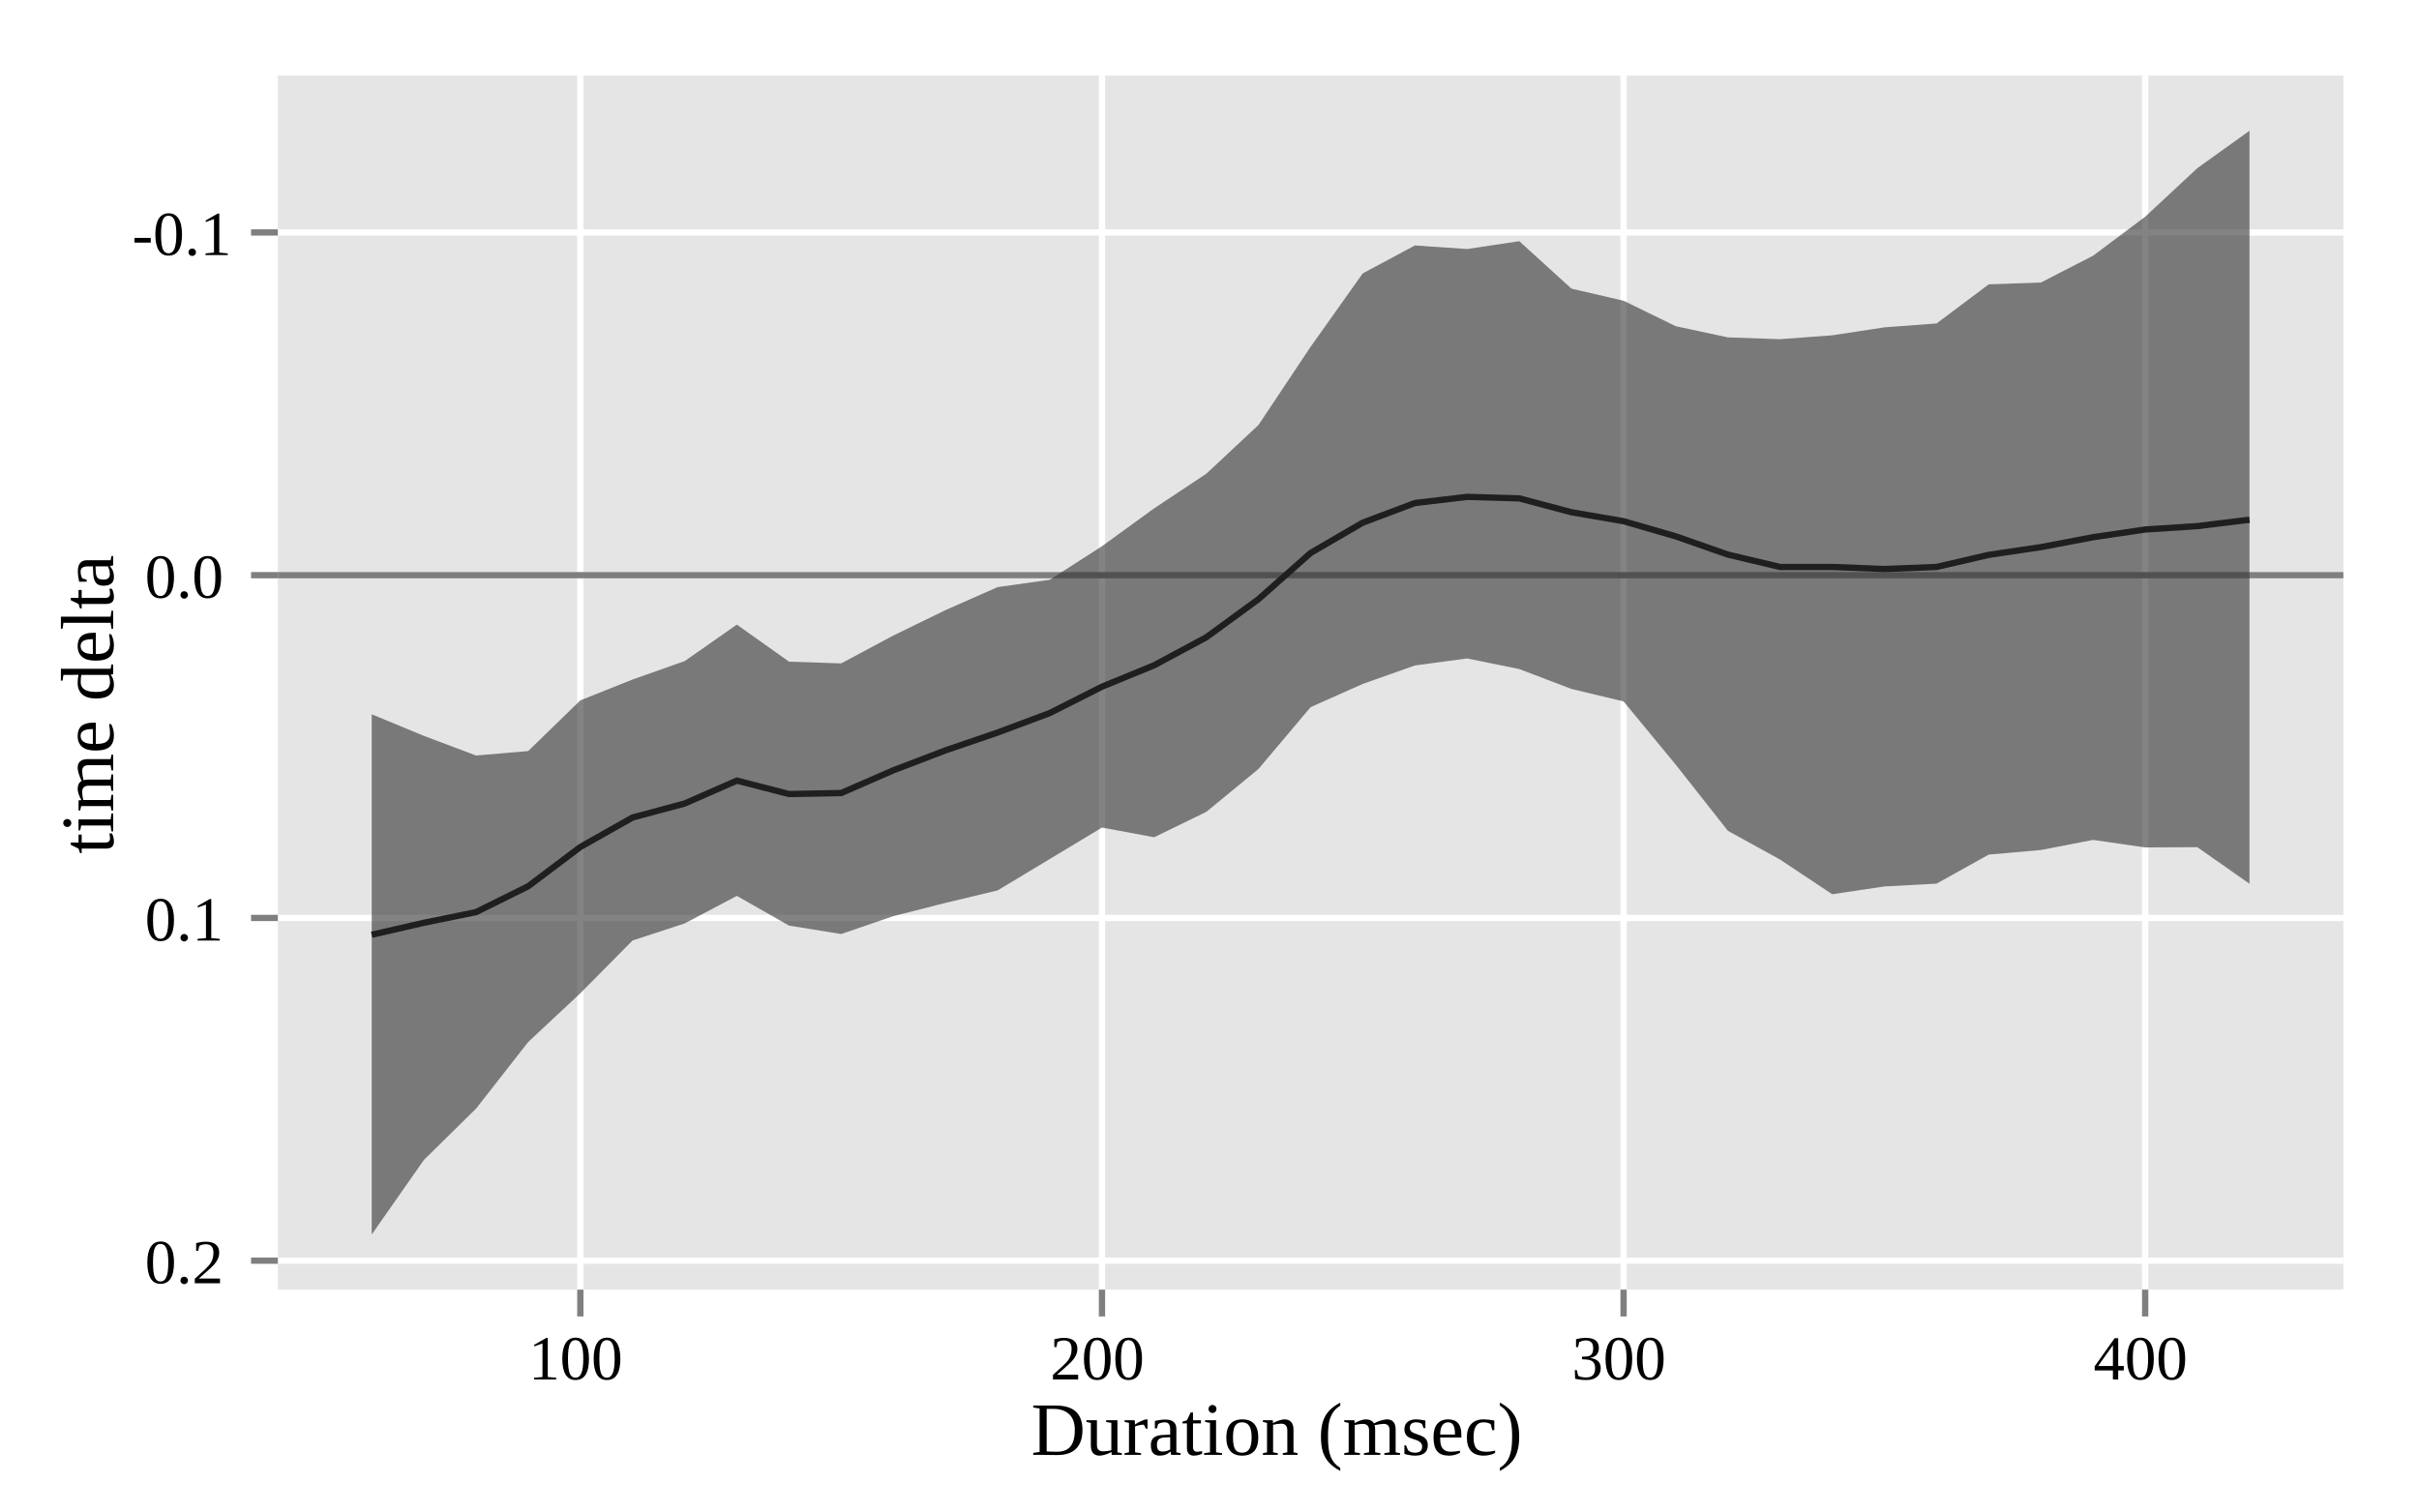
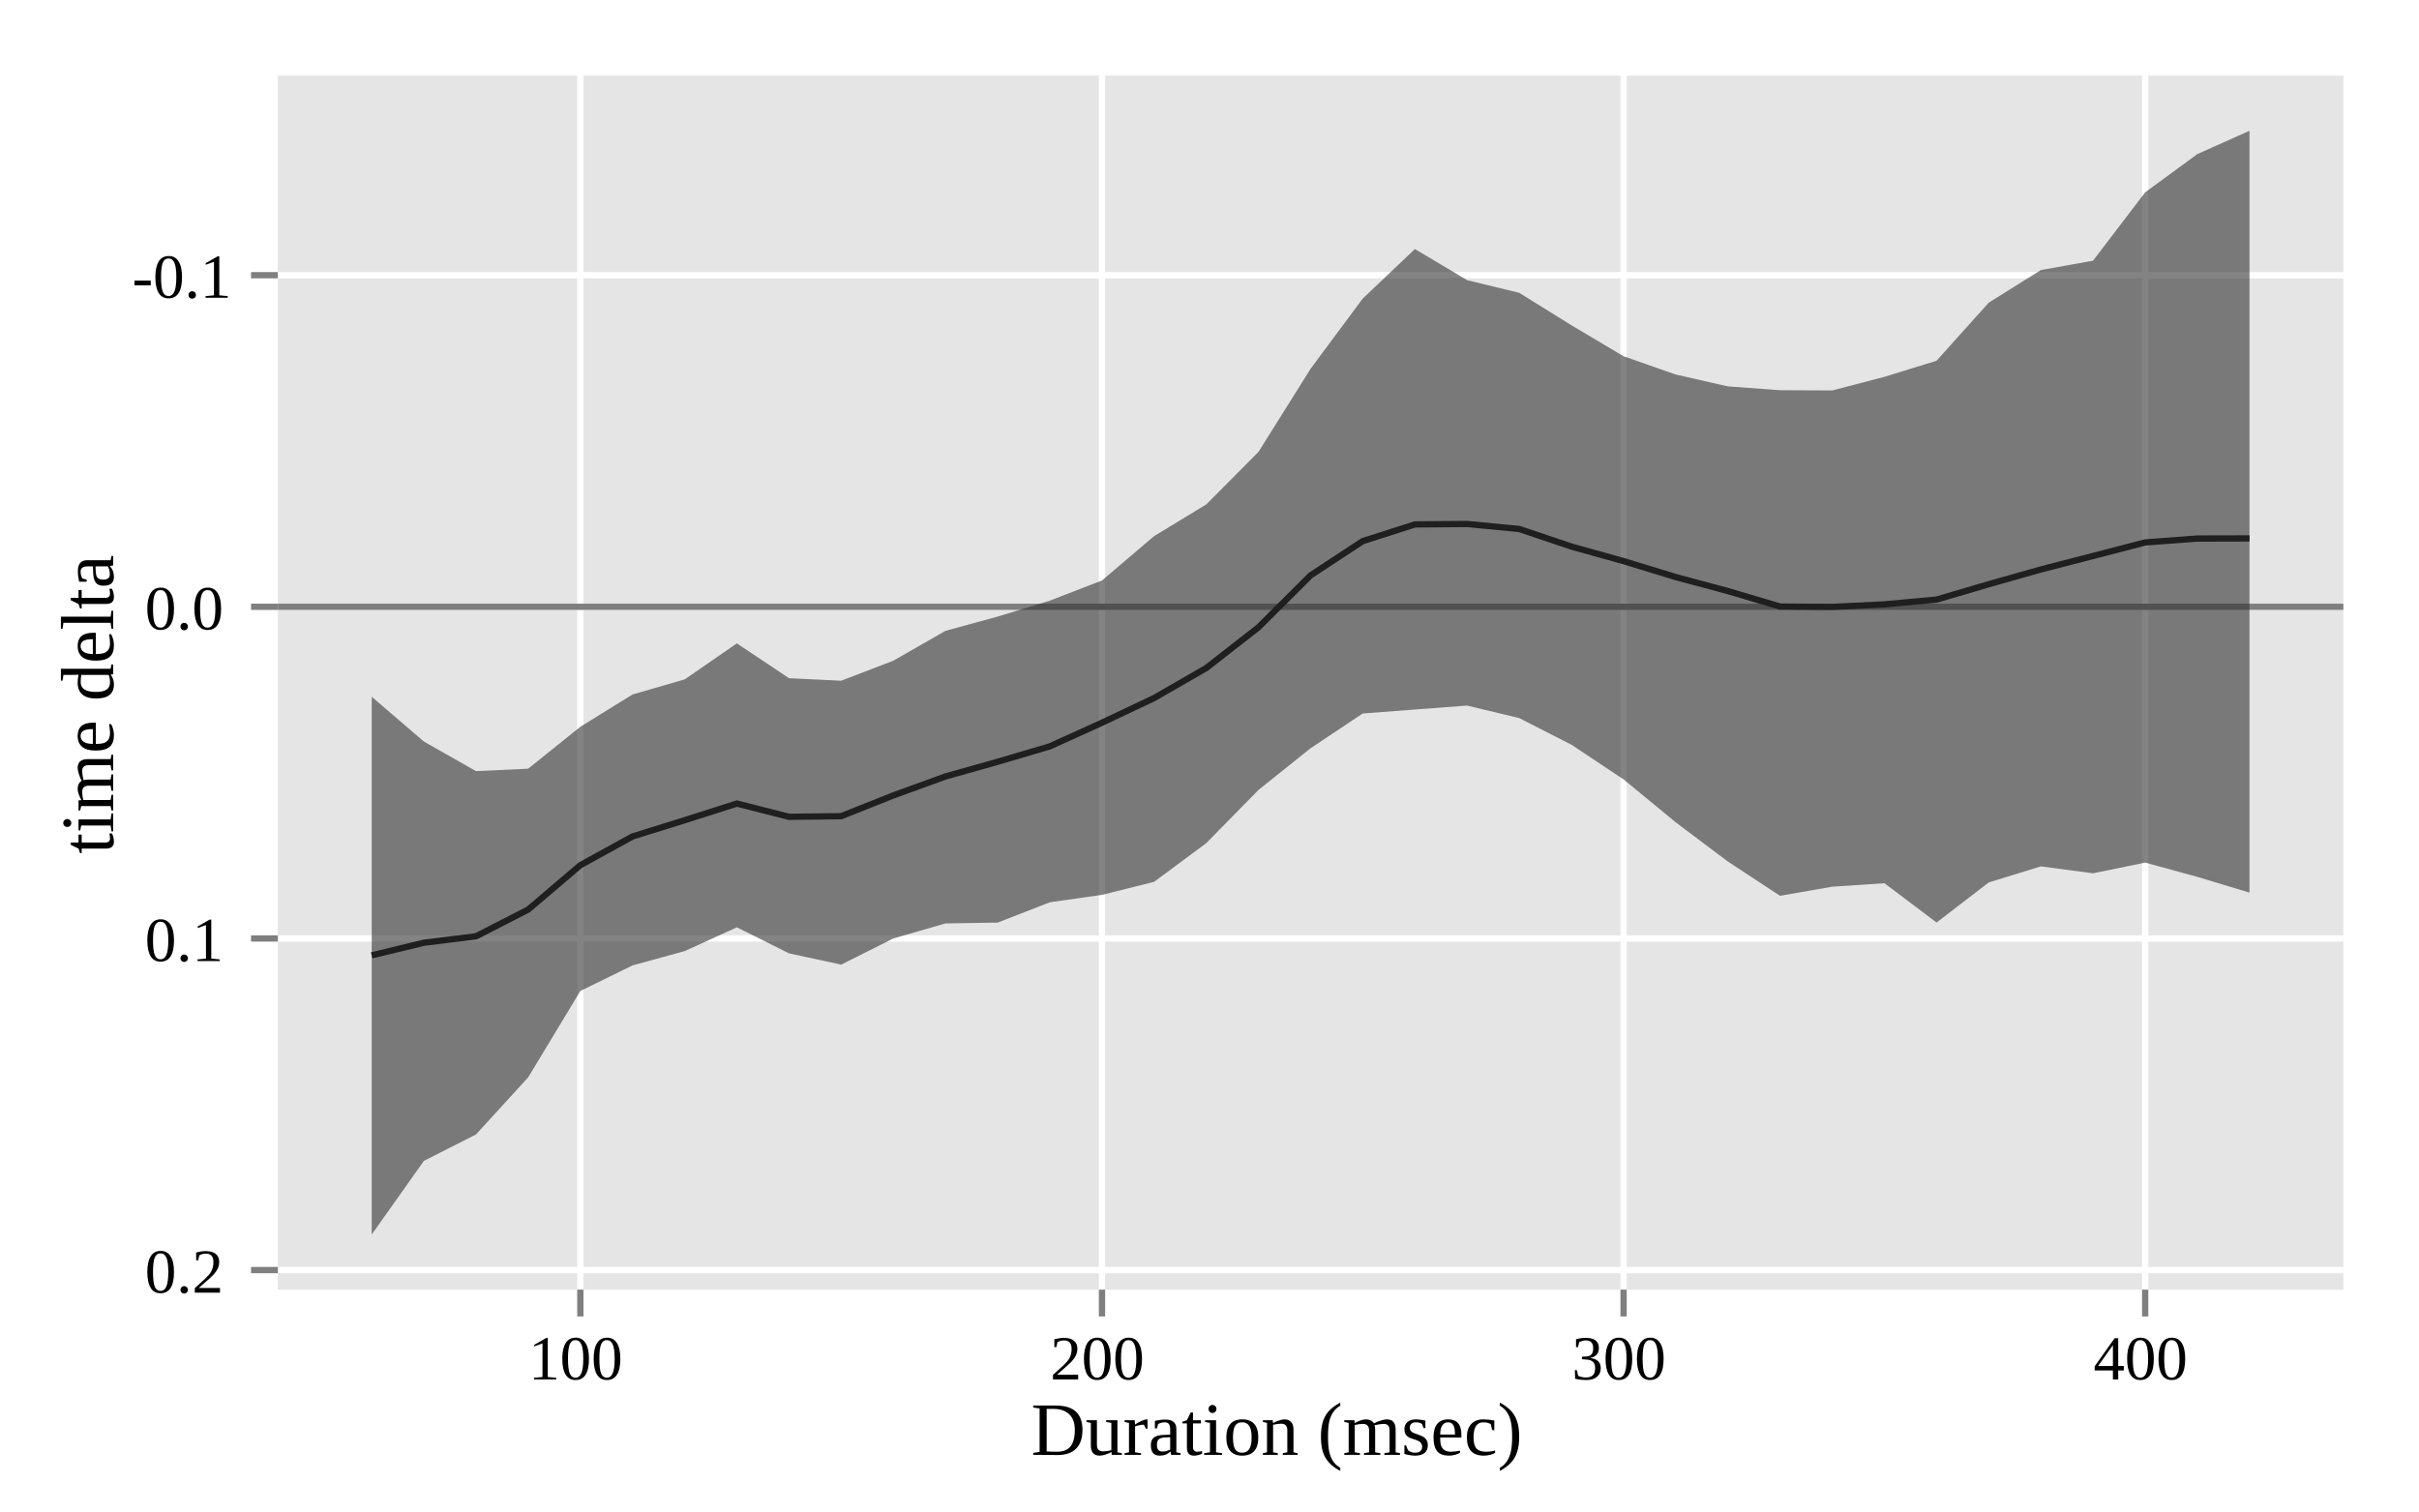
<svg xmlns="http://www.w3.org/2000/svg" width="385.44" height="240.90" viewBox="0,0,385.44,240.90">
  <rect width="100%" height="100%" style="fill:#FFFFFF" />
  <polygon points="0.00 , 0.00 385.44 , 0.00 385.44 , 240.90 0.00 , 240.90 " style="stroke-width:1;stroke:#FFFFFF;fill:#FFFFFF;stroke-opacity:1;fill-opacity:1" />
  <polygon points="44.27 , 205.54 44.27 , 12.05 373.39 , 12.05 373.39 , 205.54 " style="stroke-width:1;stroke:#FFFFFF;fill:#E5E5E5;stroke-opacity:0;fill-opacity:1" />
-   <polyline points="44.27 , 64.36 373.39 , 64.36 " style="stroke-width:0;stroke:#F2F2F2;fill:#000000;stroke-opacity:1;fill-opacity:0" />
-   <polyline points="44.27 , 118.98 373.39 , 118.98 " style="stroke-width:0;stroke:#F2F2F2;fill:#000000;stroke-opacity:1;fill-opacity:0" />
-   <polyline points="44.27 , 173.61 373.39 , 173.61 " style="stroke-width:0;stroke:#F2F2F2;fill:#000000;stroke-opacity:1;fill-opacity:0" />
+   <polyline points="44.27 , 17.44 373.39 , 17.44 " style="stroke-width:0;stroke:#F2F2F2;fill:#000000;stroke-opacity:1;fill-opacity:0" />
+   <polyline points="44.27 , 70.29 373.39 , 70.29 " style="stroke-width:0;stroke:#F2F2F2;fill:#000000;stroke-opacity:1;fill-opacity:0" />
+   <polyline points="44.27 , 123.14 373.39 , 123.14 " style="stroke-width:0;stroke:#F2F2F2;fill:#000000;stroke-opacity:1;fill-opacity:0" />
+   <polyline points="44.27 , 175.99 373.39 , 175.99 " style="stroke-width:0;stroke:#F2F2F2;fill:#000000;stroke-opacity:1;fill-opacity:0" />
  <polyline points="50.92 , 205.54 50.92 , 12.05 " style="stroke-width:0;stroke:#F2F2F2;fill:#000000;stroke-opacity:1;fill-opacity:0" />
  <polyline points="134.03 , 205.54 134.03 , 12.05 " style="stroke-width:0;stroke:#F2F2F2;fill:#000000;stroke-opacity:1;fill-opacity:0" />
  <polyline points="217.14 , 205.54 217.14 , 12.05 " style="stroke-width:0;stroke:#F2F2F2;fill:#000000;stroke-opacity:1;fill-opacity:0" />
  <polyline points="300.26 , 205.54 300.26 , 12.05 " style="stroke-width:0;stroke:#F2F2F2;fill:#000000;stroke-opacity:1;fill-opacity:0" />
-   <polyline points="44.27 , 37.05 373.39 , 37.05 " style="stroke-width:1;stroke:#FFFFFF;fill:#000000;stroke-opacity:1;fill-opacity:0" />
-   <polyline points="44.27 , 91.67 373.39 , 91.67 " style="stroke-width:1;stroke:#FFFFFF;fill:#000000;stroke-opacity:1;fill-opacity:0" />
-   <polyline points="44.27 , 146.30 373.39 , 146.30 " style="stroke-width:1;stroke:#FFFFFF;fill:#000000;stroke-opacity:1;fill-opacity:0" />
-   <polyline points="44.27 , 200.92 373.39 , 200.92 " style="stroke-width:1;stroke:#FFFFFF;fill:#000000;stroke-opacity:1;fill-opacity:0" />
+   <polyline points="44.27 , 43.86 373.39 , 43.86 " style="stroke-width:1;stroke:#FFFFFF;fill:#000000;stroke-opacity:1;fill-opacity:0" />
+   <polyline points="44.27 , 96.71 373.39 , 96.71 " style="stroke-width:1;stroke:#FFFFFF;fill:#000000;stroke-opacity:1;fill-opacity:0" />
+   <polyline points="44.27 , 149.57 373.39 , 149.57 " style="stroke-width:1;stroke:#FFFFFF;fill:#000000;stroke-opacity:1;fill-opacity:0" />
+   <polyline points="44.27 , 202.42 373.39 , 202.42 " style="stroke-width:1;stroke:#FFFFFF;fill:#000000;stroke-opacity:1;fill-opacity:0" />
  <polyline points="92.47 , 205.54 92.47 , 12.05 " style="stroke-width:1;stroke:#FFFFFF;fill:#000000;stroke-opacity:1;fill-opacity:0" />
  <polyline points="175.59 , 205.54 175.59 , 12.05 " style="stroke-width:1;stroke:#FFFFFF;fill:#000000;stroke-opacity:1;fill-opacity:0" />
  <polyline points="258.70 , 205.54 258.70 , 12.05 " style="stroke-width:1;stroke:#FFFFFF;fill:#000000;stroke-opacity:1;fill-opacity:0" />
  <polyline points="341.81 , 205.54 341.81 , 12.05 " style="stroke-width:1;stroke:#FFFFFF;fill:#000000;stroke-opacity:1;fill-opacity:0" />
-   <line x1="44.27" y1="91.67" x2="373.39" y2="91.67" style="stroke-width:1;stroke:#7F7F7F;fill:#000000;stroke-opacity:1;fill-opacity:0" />
-   <polyline points="59.23 , 148.98 67.54 , 147.07 75.85 , 145.37 84.16 , 141.25 92.47 , 134.99 100.79 , 130.29 109.10 , 128.06 117.41 , 124.41 125.72 , 126.55 134.03 , 126.39 142.34 , 122.77 150.65 , 119.59 158.96 , 116.75 167.28 , 113.64 175.59 , 109.44 183.90 , 106.03 192.21 , 101.57 200.52 , 95.50 208.83 , 88.13 217.14 , 83.30 225.45 , 80.17 233.77 , 79.19 242.08 , 79.43 250.39 , 81.64 258.70 , 83.07 267.01 , 85.48 275.32 , 88.39 283.63 , 90.36 291.94 , 90.36 300.26 , 90.69 308.57 , 90.36 316.88 , 88.43 325.19 , 87.20 333.50 , 85.62 341.81 , 84.39 350.12 , 83.85 358.43 , 82.83 " style="stroke-width:1;stroke:#000000;fill:#000000;stroke-opacity:1;fill-opacity:0" />
-   <polygon points="59.23 , 196.75 67.54 , 184.87 75.85 , 176.69 84.16 , 166.07 92.47 , 158.30 100.79 , 149.89 109.10 , 147.17 117.41 , 142.78 125.72 , 147.52 134.03 , 148.86 142.34 , 146.01 150.65 , 143.90 158.96 , 141.91 167.28 , 136.90 175.59 , 131.89 183.90 , 133.44 192.21 , 129.39 200.52 , 122.56 208.83 , 112.70 217.14 , 109.00 225.45 , 106.06 233.77 , 104.94 242.08 , 106.63 250.39 , 109.80 258.70 , 111.79 267.01 , 121.87 275.32 , 132.41 283.63 , 136.99 291.94 , 142.52 300.26 , 141.28 308.57 , 140.83 316.88 , 136.20 325.19 , 135.47 333.50 , 133.86 341.81 , 135.06 350.12 , 135.02 358.43 , 140.85 358.43 , 20.84 350.12 , 26.80 341.81 , 34.54 333.50 , 40.76 325.19 , 45.03 316.88 , 45.32 308.57 , 51.55 300.26 , 52.17 291.94 , 53.44 283.63 , 54.06 275.32 , 53.77 267.01 , 51.99 258.70 , 47.93 250.39 , 46.00 242.08 , 38.44 233.77 , 39.69 225.45 , 39.12 217.14 , 43.57 208.83 , 55.27 200.52 , 67.74 192.21 , 75.50 183.90 , 81.02 175.59 , 87.05 167.28 , 92.40 158.96 , 93.57 150.65 , 97.24 142.34 , 101.29 134.03 , 105.73 125.72 , 105.45 117.41 , 99.55 109.10 , 105.36 100.79 , 108.30 92.47 , 111.62 84.16 , 119.70 75.85 , 120.41 67.54 , 117.28 59.23 , 113.84 " style="stroke-width:1;stroke:#FFFFFF;fill:#333333;stroke-opacity:0;fill-opacity:0.606" />
-   <text transform="translate(21.05,40.65)" style="font-size:10">-0.1</text>
-   <text transform="translate(23.10,95.27)" style="font-size:10">0.0</text>
-   <text transform="translate(23.10,149.90)" style="font-size:10">0.1</text>
-   <text transform="translate(23.10,204.52)" style="font-size:10">0.2</text>
-   <polyline points="40.00 , 37.05 44.27 , 37.05 " style="stroke-width:1;stroke:#7F7F7F;fill:#000000;stroke-opacity:1;fill-opacity:0" />
-   <polyline points="40.00 , 91.67 44.27 , 91.67 " style="stroke-width:1;stroke:#7F7F7F;fill:#000000;stroke-opacity:1;fill-opacity:0" />
-   <polyline points="40.00 , 146.30 44.27 , 146.30 " style="stroke-width:1;stroke:#7F7F7F;fill:#000000;stroke-opacity:1;fill-opacity:0" />
-   <polyline points="40.00 , 200.92 44.27 , 200.92 " style="stroke-width:1;stroke:#7F7F7F;fill:#000000;stroke-opacity:1;fill-opacity:0" />
+   <line x1="44.27" y1="96.71" x2="373.39" y2="96.71" style="stroke-width:1;stroke:#7F7F7F;fill:#000000;stroke-opacity:1;fill-opacity:0" />
+   <polyline points="59.23 , 152.26 67.54 , 150.25 75.85 , 149.22 84.16 , 144.96 92.47 , 137.89 100.79 , 133.31 109.10 , 130.72 117.41 , 128.07 125.72 , 130.18 134.03 , 130.08 142.34 , 126.77 150.65 , 123.75 158.96 , 121.41 167.28 , 118.95 175.59 , 115.18 183.90 , 111.25 192.21 , 106.46 200.52 , 99.98 208.83 , 91.70 217.14 , 86.24 225.45 , 83.58 233.77 , 83.51 242.08 , 84.31 250.39 , 87.11 258.70 , 89.43 267.01 , 91.97 275.32 , 94.20 283.63 , 96.67 291.94 , 96.73 300.26 , 96.32 308.57 , 95.56 316.88 , 93.11 325.19 , 90.76 333.50 , 88.61 341.81 , 86.45 350.12 , 85.83 358.43 , 85.81 " style="stroke-width:1;stroke:#000000;fill:#000000;stroke-opacity:1;fill-opacity:0" />
+   <polygon points="59.23 , 196.75 67.54 , 185.02 75.85 , 180.80 84.16 , 171.70 92.47 , 157.94 100.79 , 153.86 109.10 , 151.58 117.41 , 147.79 125.72 , 151.94 134.03 , 153.74 142.34 , 149.57 150.65 , 147.17 158.96 , 147.04 167.28 , 143.80 175.59 , 142.62 183.90 , 140.54 192.21 , 134.37 200.52 , 125.90 208.83 , 119.25 217.14 , 113.71 225.45 , 113.08 233.77 , 112.45 242.08 , 114.45 250.39 , 118.69 258.70 , 124.22 267.01 , 131.06 275.32 , 137.31 283.63 , 142.77 291.94 , 141.32 300.26 , 140.76 308.57 , 147.03 316.88 , 140.64 325.19 , 138.08 333.50 , 139.18 341.81 , 137.48 350.12 , 139.75 358.43 , 142.26 358.43 , 20.84 350.12 , 24.56 341.81 , 30.65 333.50 , 41.55 325.19 , 43.04 316.88 , 48.24 308.57 , 57.49 300.26 , 60.06 291.94 , 62.23 283.63 , 62.19 275.32 , 61.58 267.01 , 59.69 258.70 , 56.78 250.39 , 51.84 242.08 , 46.67 233.77 , 44.65 225.45 , 39.69 217.14 , 47.58 208.83 , 58.77 200.52 , 72.03 192.21 , 80.39 183.90 , 85.44 175.59 , 92.51 167.28 , 95.73 158.96 , 98.27 150.65 , 100.54 142.34 , 105.30 134.03 , 108.49 125.72 , 108.09 117.41 , 102.54 109.10 , 108.28 100.79 , 110.68 92.47 , 115.83 84.16 , 122.51 75.85 , 122.90 67.54 , 118.18 59.23 , 111.05 " style="stroke-width:1;stroke:#FFFFFF;fill:#333333;stroke-opacity:0;fill-opacity:0.606" />
+   <text transform="translate(21.05,47.46)" style="font-size:10">-0.1</text>
+   <text transform="translate(23.10,100.31)" style="font-size:10">0.0</text>
+   <text transform="translate(23.10,153.17)" style="font-size:10">0.1</text>
+   <text transform="translate(23.10,206.02)" style="font-size:10">0.2</text>
+   <polyline points="40.00 , 43.86 44.27 , 43.86 " style="stroke-width:1;stroke:#7F7F7F;fill:#000000;stroke-opacity:1;fill-opacity:0" />
+   <polyline points="40.00 , 96.71 44.27 , 96.71 " style="stroke-width:1;stroke:#7F7F7F;fill:#000000;stroke-opacity:1;fill-opacity:0" />
+   <polyline points="40.00 , 149.57 44.27 , 149.57 " style="stroke-width:1;stroke:#7F7F7F;fill:#000000;stroke-opacity:1;fill-opacity:0" />
+   <polyline points="40.00 , 202.42 44.27 , 202.42 " style="stroke-width:1;stroke:#7F7F7F;fill:#000000;stroke-opacity:1;fill-opacity:0" />
  <polyline points="92.47 , 209.81 92.47 , 205.54 " style="stroke-width:1;stroke:#7F7F7F;fill:#000000;stroke-opacity:1;fill-opacity:0" />
  <polyline points="175.59 , 209.81 175.59 , 205.54 " style="stroke-width:1;stroke:#7F7F7F;fill:#000000;stroke-opacity:1;fill-opacity:0" />
  <polyline points="258.70 , 209.81 258.70 , 205.54 " style="stroke-width:1;stroke:#7F7F7F;fill:#000000;stroke-opacity:1;fill-opacity:0" />
  <polyline points="341.81 , 209.81 341.81 , 205.54 " style="stroke-width:1;stroke:#7F7F7F;fill:#000000;stroke-opacity:1;fill-opacity:0" />
  <text transform="translate(84.22,219.85)" style="font-size:10">100</text>
  <text transform="translate(167.34,219.85)" style="font-size:10">200</text>
  <text transform="translate(250.45,219.85)" style="font-size:10">300</text>
  <text transform="translate(333.56,219.85)" style="font-size:10">400</text>
  <text transform="translate(164.29,231.87)" style="font-size:12">Duration (msec)</text>
  <text transform="translate(18.03,136.09) rotate(-90)" style="font-size:12">time delta</text>
</svg>
